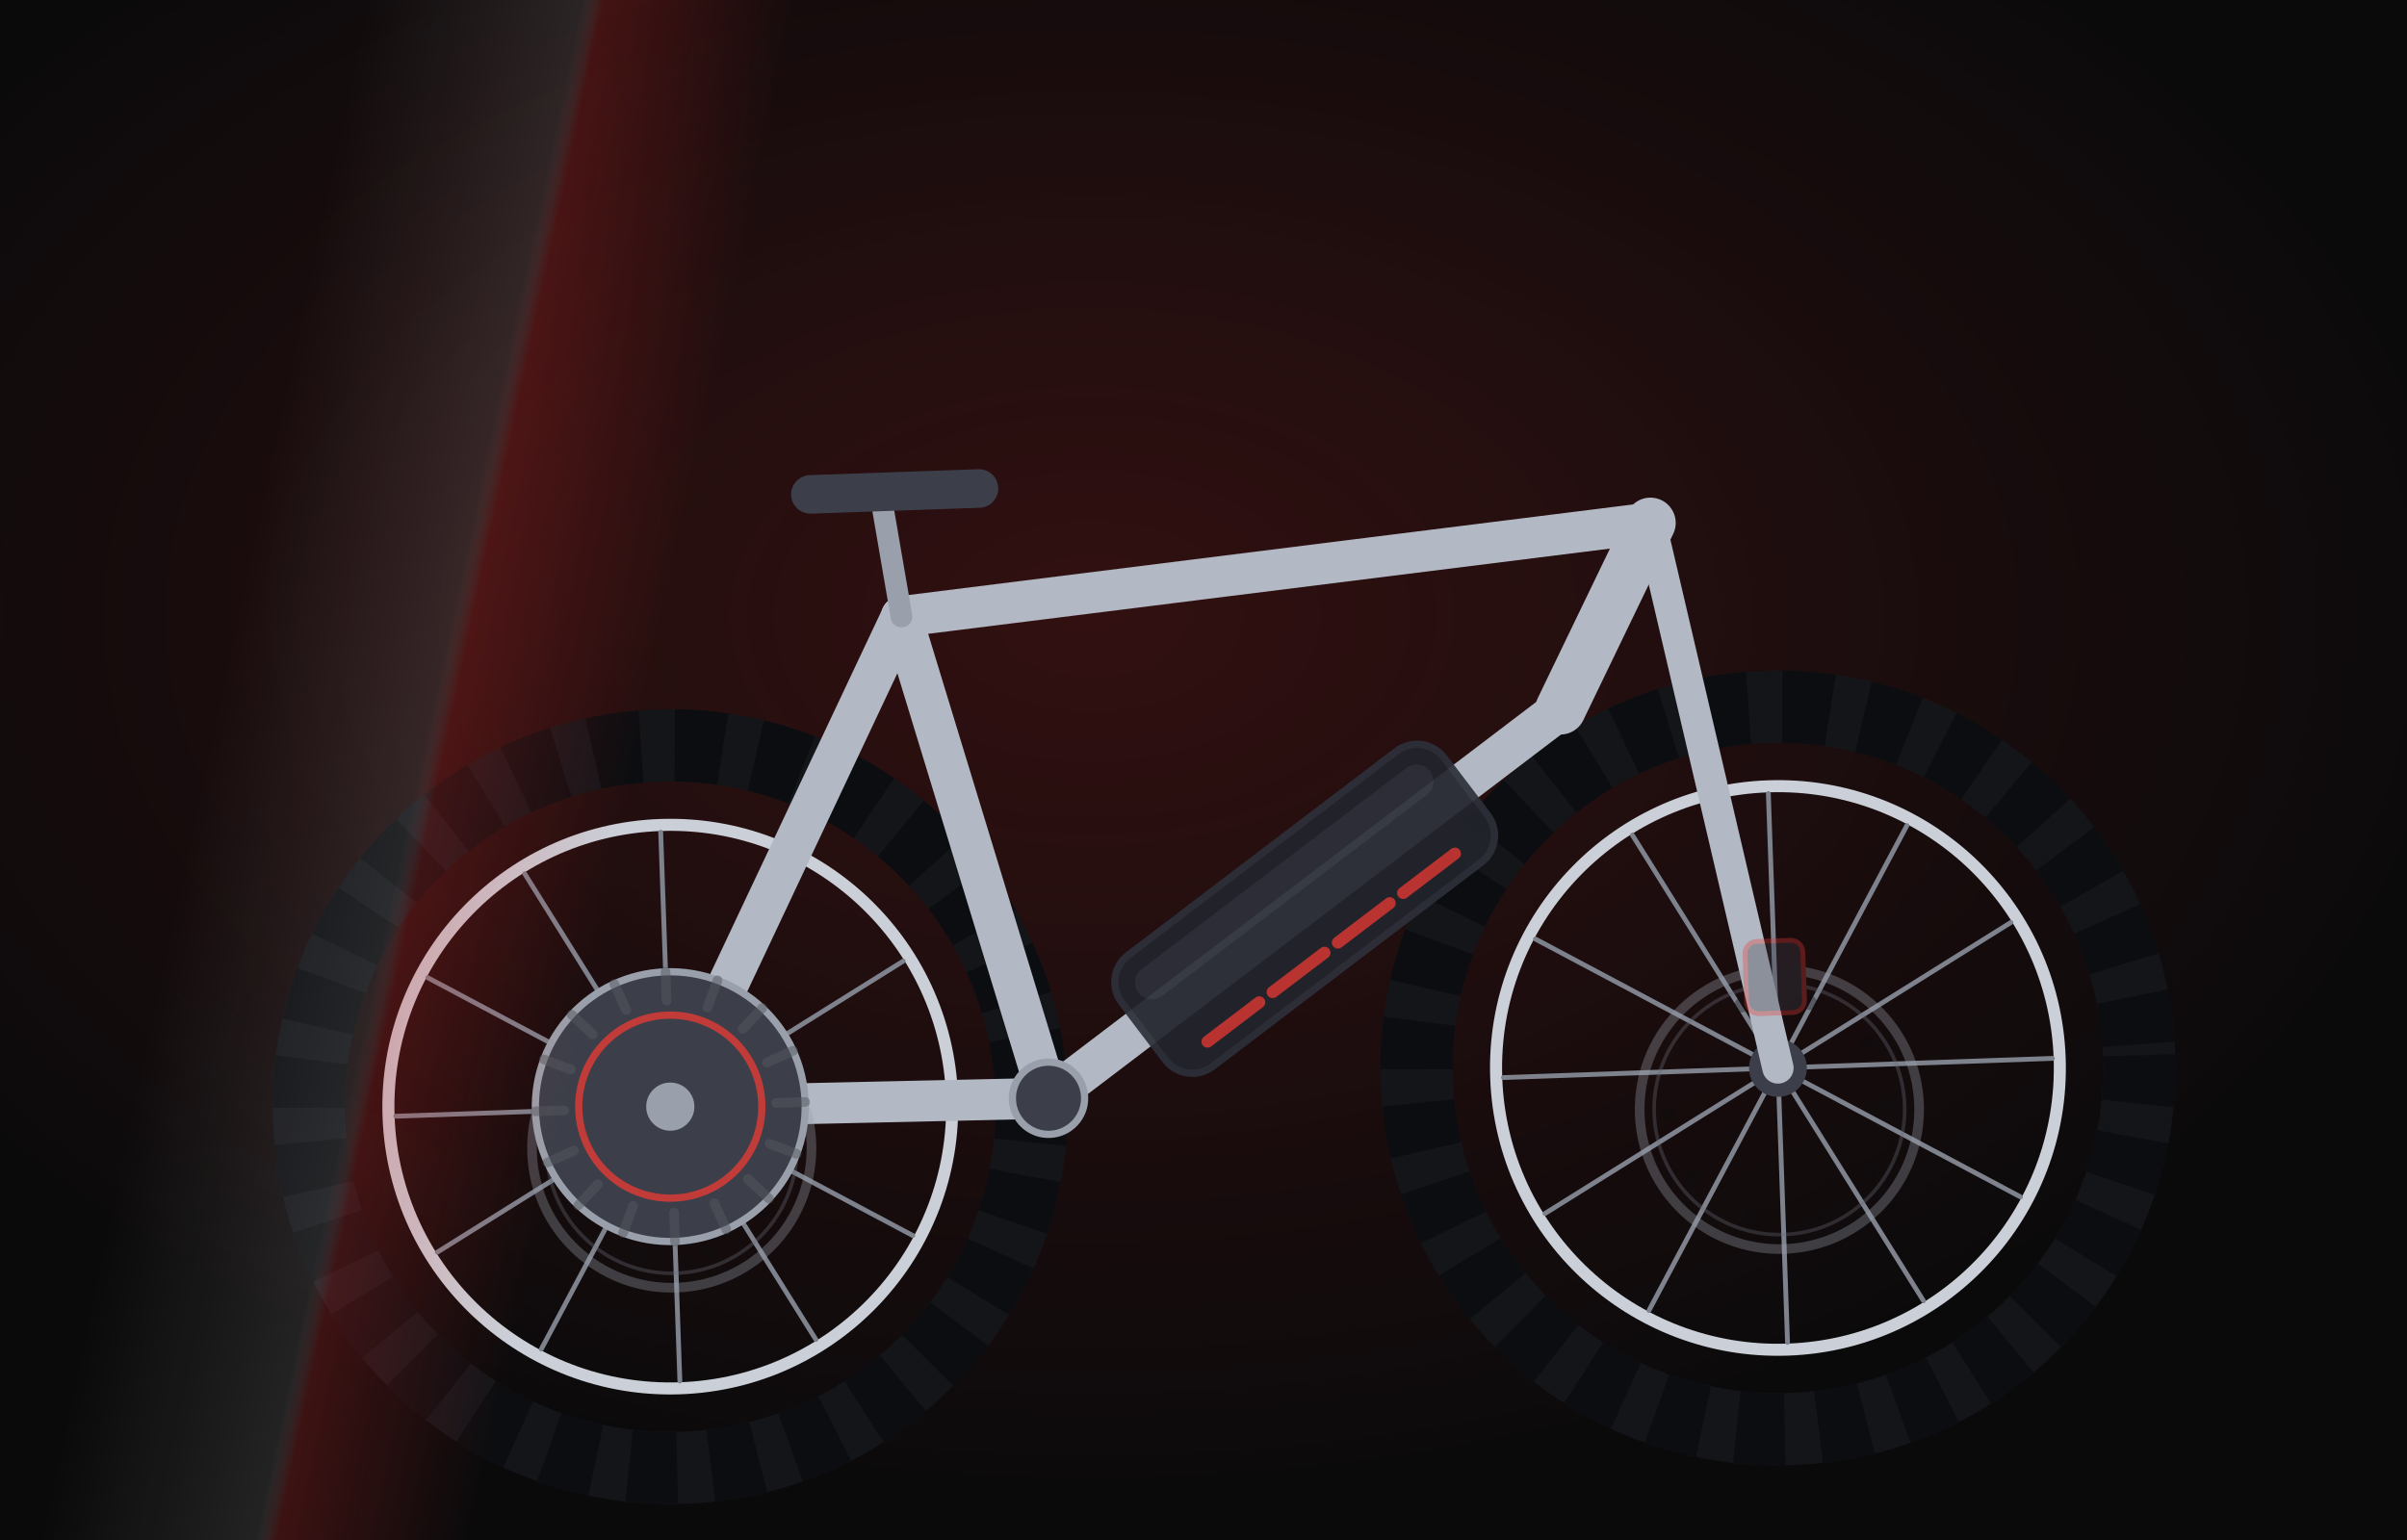
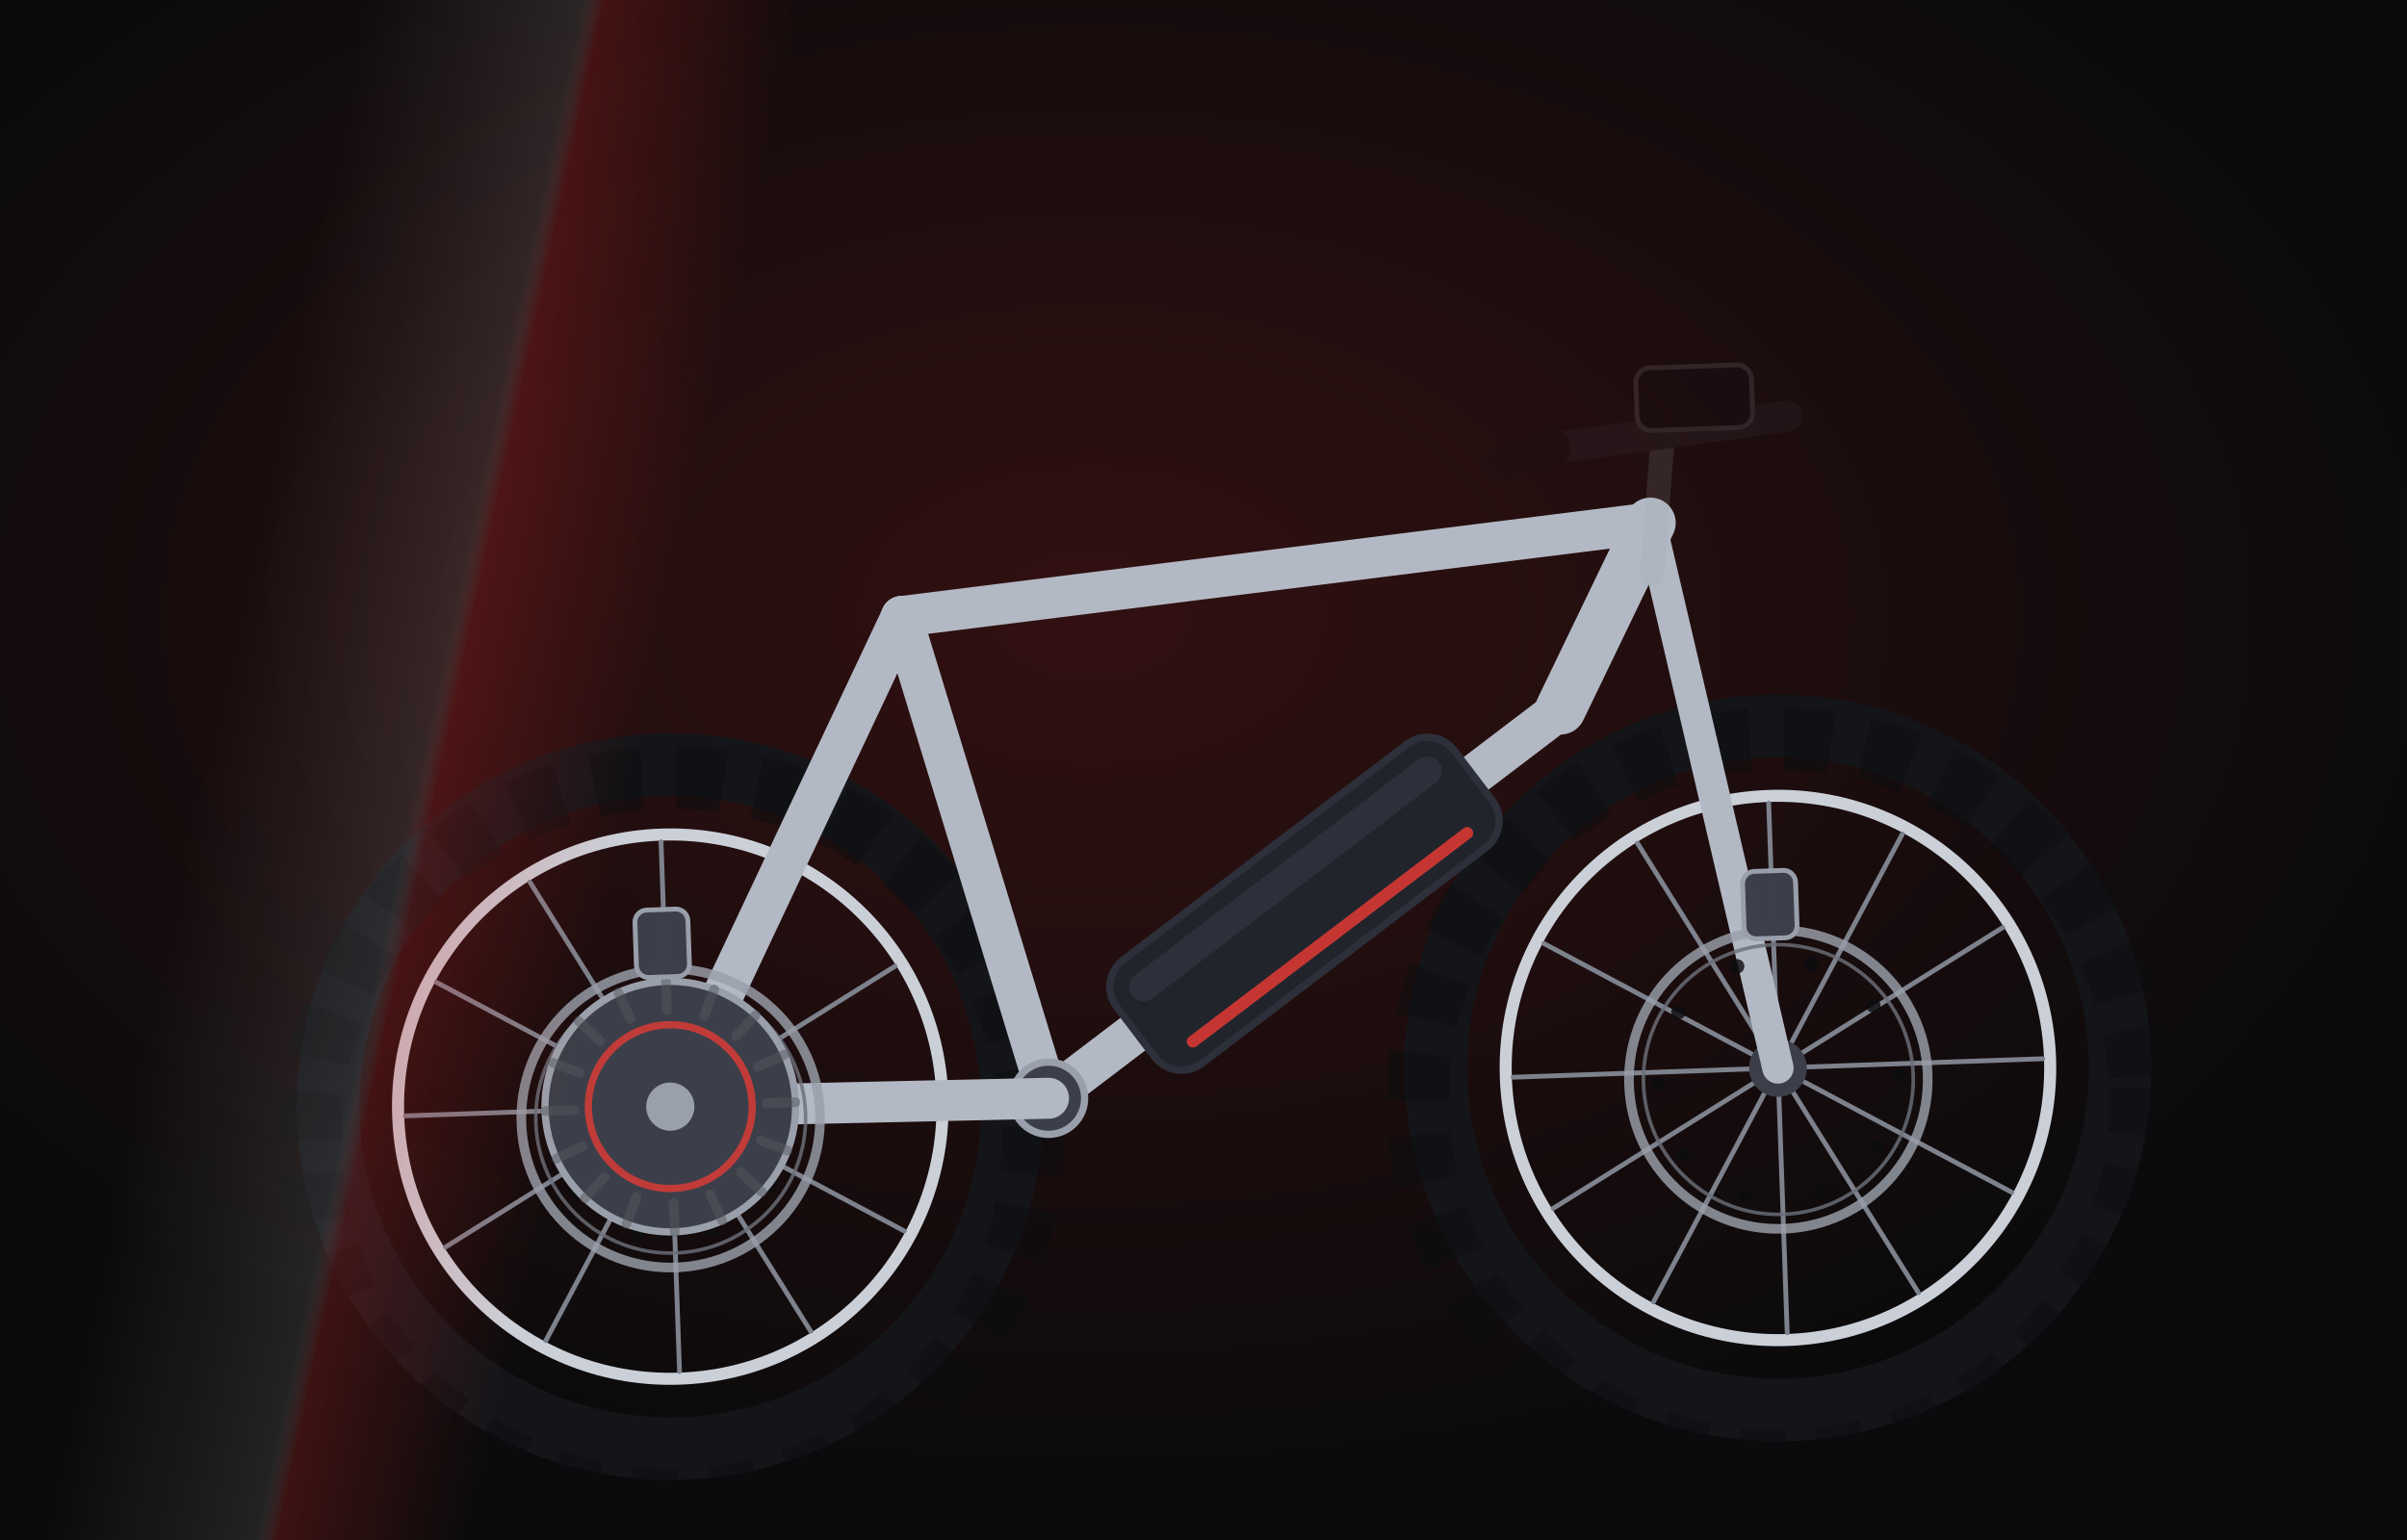
<svg xmlns="http://www.w3.org/2000/svg" viewBox="0 0 1000 640" width="1000" height="640">
  <defs>
    <radialGradient id="glow" cx="45.4%" cy="40%" r="58%">
      <stop offset="0%" stop-color="#d42a28" stop-opacity="0.20" />
      <stop offset="100%" stop-color="#d42a28" stop-opacity="0" />
    </radialGradient>
    <linearGradient id="sweep" x1="0" y1="0" x2="1" y2="0">
      <stop offset="0%" stop-color="#ffffff" stop-opacity="0" />
      <stop offset="50%" stop-color="#ffffff" stop-opacity="0.10" />
      <stop offset="55%" stop-color="#d42a28" stop-opacity="0.25" />
      <stop offset="100%" stop-color="#d42a28" stop-opacity="0" />
    </linearGradient>
  </defs>
  <rect width="1000" height="640" fill="#0a0a0b" />
  <rect width="1000" height="640" fill="url(#glow)" />
  <g transform="translate(500 350) rotate(-2.00) scale(1.001) translate(-500 -350)">
+     <g opacity="1.000" transform="translate(0 0.0)" />
    <g opacity="1.000" transform="translate(0 0.0)">
-       <circle cx="275" cy="452" r="150" fill="none" stroke="#141519" stroke-width="30" />
-       <circle cx="275" cy="452" r="150" fill="none" stroke="#0c0d10" stroke-width="30" stroke-dasharray="20 14" />
-       <circle cx="275" cy="452" r="117" fill="none" stroke="#cbd0d8" stroke-width="5" />
-       <line x1="275" y1="452" x2="389" y2="452" stroke="#7d828d" stroke-width="2" stroke-linecap="round" />
-       <line x1="275" y1="452" x2="373.727" y2="509" stroke="#7d828d" stroke-width="2" stroke-linecap="round" />
-       <line x1="275" y1="452" x2="332" y2="550.727" stroke="#7d828d" stroke-width="2" stroke-linecap="round" />
-       <line x1="275" y1="452" x2="275" y2="566" stroke="#7d828d" stroke-width="2" stroke-linecap="round" />
-       <line x1="275" y1="452" x2="218" y2="550.727" stroke="#7d828d" stroke-width="2" stroke-linecap="round" />
-       <line x1="275" y1="452" x2="176.273" y2="509" stroke="#7d828d" stroke-width="2" stroke-linecap="round" />
-       <line x1="275" y1="452" x2="161" y2="452" stroke="#7d828d" stroke-width="2" stroke-linecap="round" />
-       <line x1="275" y1="452" x2="176.273" y2="395" stroke="#7d828d" stroke-width="2" stroke-linecap="round" />
-       <line x1="275" y1="452" x2="218" y2="353.273" stroke="#7d828d" stroke-width="2" stroke-linecap="round" />
-       <line x1="275" y1="452" x2="275" y2="338" stroke="#7d828d" stroke-width="2" stroke-linecap="round" />
-       <line x1="275" y1="452" x2="332" y2="353.273" stroke="#7d828d" stroke-width="2" stroke-linecap="round" />
-       <line x1="275" y1="452" x2="373.727" y2="395" stroke="#7d828d" stroke-width="2" stroke-linecap="round" />
+       <circle cx="275" cy="452" r="142" fill="none" stroke="#141519" stroke-width="26" />
+       <circle cx="275" cy="452" r="113" fill="none" stroke="#cbd0d8" stroke-width="5" />
+       <line x1="275" y1="452" x2="385" y2="452" stroke="#7d828d" stroke-width="2" stroke-linecap="round" />
+       <line x1="275" y1="452" x2="370.263" y2="507" stroke="#7d828d" stroke-width="2" stroke-linecap="round" />
+       <line x1="275" y1="452" x2="330" y2="547.263" stroke="#7d828d" stroke-width="2" stroke-linecap="round" />
+       <line x1="275" y1="452" x2="275" y2="562" stroke="#7d828d" stroke-width="2" stroke-linecap="round" />
+       <line x1="275" y1="452" x2="220" y2="547.263" stroke="#7d828d" stroke-width="2" stroke-linecap="round" />
+       <line x1="275" y1="452" x2="179.737" y2="507" stroke="#7d828d" stroke-width="2" stroke-linecap="round" />
+       <line x1="275" y1="452" x2="165" y2="452" stroke="#7d828d" stroke-width="2" stroke-linecap="round" />
+       <line x1="275" y1="452" x2="179.737" y2="397" stroke="#7d828d" stroke-width="2" stroke-linecap="round" />
+       <line x1="275" y1="452" x2="220" y2="356.737" stroke="#7d828d" stroke-width="2" stroke-linecap="round" />
+       <line x1="275" y1="452" x2="275" y2="342" stroke="#7d828d" stroke-width="2" stroke-linecap="round" />
+       <line x1="275" y1="452" x2="330" y2="356.737" stroke="#7d828d" stroke-width="2" stroke-linecap="round" />
+       <line x1="275" y1="452" x2="370.263" y2="397" stroke="#7d828d" stroke-width="2" stroke-linecap="round" />
      <circle cx="275" cy="452" r="12" fill="#3c3f49" />
-       <circle cx="735" cy="452" r="150" fill="none" stroke="#141519" stroke-width="30" />
-       <circle cx="735" cy="452" r="150" fill="none" stroke="#0c0d10" stroke-width="30" stroke-dasharray="20 14" />
-       <circle cx="735" cy="452" r="117" fill="none" stroke="#cbd0d8" stroke-width="5" />
-       <line x1="735" y1="452" x2="849" y2="452" stroke="#7d828d" stroke-width="2" stroke-linecap="round" />
-       <line x1="735" y1="452" x2="833.727" y2="509" stroke="#7d828d" stroke-width="2" stroke-linecap="round" />
-       <line x1="735" y1="452" x2="792" y2="550.727" stroke="#7d828d" stroke-width="2" stroke-linecap="round" />
-       <line x1="735" y1="452" x2="735" y2="566" stroke="#7d828d" stroke-width="2" stroke-linecap="round" />
-       <line x1="735" y1="452" x2="678" y2="550.727" stroke="#7d828d" stroke-width="2" stroke-linecap="round" />
-       <line x1="735" y1="452" x2="636.273" y2="509" stroke="#7d828d" stroke-width="2" stroke-linecap="round" />
-       <line x1="735" y1="452" x2="621" y2="452" stroke="#7d828d" stroke-width="2" stroke-linecap="round" />
-       <line x1="735" y1="452" x2="636.273" y2="395" stroke="#7d828d" stroke-width="2" stroke-linecap="round" />
-       <line x1="735" y1="452" x2="678" y2="353.273" stroke="#7d828d" stroke-width="2" stroke-linecap="round" />
-       <line x1="735" y1="452" x2="735" y2="338" stroke="#7d828d" stroke-width="2" stroke-linecap="round" />
-       <line x1="735" y1="452" x2="792" y2="353.273" stroke="#7d828d" stroke-width="2" stroke-linecap="round" />
-       <line x1="735" y1="452" x2="833.727" y2="395" stroke="#7d828d" stroke-width="2" stroke-linecap="round" />
+       <circle cx="735" cy="452" r="142" fill="none" stroke="#141519" stroke-width="26" />
+       <circle cx="735" cy="452" r="113" fill="none" stroke="#cbd0d8" stroke-width="5" />
+       <line x1="735" y1="452" x2="845" y2="452" stroke="#7d828d" stroke-width="2" stroke-linecap="round" />
+       <line x1="735" y1="452" x2="830.263" y2="507" stroke="#7d828d" stroke-width="2" stroke-linecap="round" />
+       <line x1="735" y1="452" x2="790" y2="547.263" stroke="#7d828d" stroke-width="2" stroke-linecap="round" />
+       <line x1="735" y1="452" x2="735" y2="562" stroke="#7d828d" stroke-width="2" stroke-linecap="round" />
+       <line x1="735" y1="452" x2="680" y2="547.263" stroke="#7d828d" stroke-width="2" stroke-linecap="round" />
+       <line x1="735" y1="452" x2="639.737" y2="507" stroke="#7d828d" stroke-width="2" stroke-linecap="round" />
+       <line x1="735" y1="452" x2="625" y2="452" stroke="#7d828d" stroke-width="2" stroke-linecap="round" />
+       <line x1="735" y1="452" x2="639.737" y2="397" stroke="#7d828d" stroke-width="2" stroke-linecap="round" />
+       <line x1="735" y1="452" x2="680" y2="356.737" stroke="#7d828d" stroke-width="2" stroke-linecap="round" />
+       <line x1="735" y1="452" x2="735" y2="342" stroke="#7d828d" stroke-width="2" stroke-linecap="round" />
+       <line x1="735" y1="452" x2="790" y2="356.737" stroke="#7d828d" stroke-width="2" stroke-linecap="round" />
+       <line x1="735" y1="452" x2="830.263" y2="397" stroke="#7d828d" stroke-width="2" stroke-linecap="round" />
      <circle cx="735" cy="452" r="12" fill="#3c3f49" />
+     </g>
+     <g opacity="0.487" transform="translate(0 13.3)">
+       <circle cx="275" cy="452" r="150" fill="none" stroke="#0b0c0f" stroke-width="26" stroke-dasharray="20 14" />
+       <circle cx="735" cy="452" r="150" fill="none" stroke="#0b0c0f" stroke-width="26" stroke-dasharray="20 14" />
    </g>
    <g opacity="1.000" transform="translate(0 0.0)">
      <line x1="432" y1="454" x2="650" y2="300" stroke="#b3b9c4" stroke-width="17" stroke-linecap="round" />
      <line x1="378" y1="252" x2="690" y2="224" stroke="#b3b9c4" stroke-width="17" stroke-linecap="round" />
      <line x1="432" y1="454" x2="378" y2="252" stroke="#b3b9c4" stroke-width="17" stroke-linecap="round" />
      <line x1="650" y1="300" x2="690" y2="224" stroke="#b3b9c4" stroke-width="21" stroke-linecap="round" />
+       <line x1="690" y1="224" x2="735" y2="452" stroke="#b3b9c4" stroke-width="13" stroke-linecap="round" />
+       <circle cx="432" cy="454" r="15" fill="#3c3f49" stroke="#9aa0ab" stroke-width="3" />
      <line x1="432" y1="454" x2="275" y2="452" stroke="#b3b9c4" stroke-width="17" stroke-linecap="round" />
      <line x1="275" y1="452" x2="378" y2="252" stroke="#b3b9c4" stroke-width="17" stroke-linecap="round" />
-       <line x1="690" y1="224" x2="735" y2="452" stroke="#b3b9c4" stroke-width="13" stroke-linecap="round" />
+     </g>
+     <g opacity="0.001" transform="translate(0 26.0)">
      <line x1="378" y1="252" x2="372" y2="208" stroke="#9aa0ab" stroke-width="9" stroke-linecap="round" />
      <rect x="334" y="192" width="86" height="16" rx="8" fill="#3c3f49" />
-       <circle cx="432" cy="454" r="15" fill="#3c3f49" stroke="#9aa0ab" stroke-width="3" />
    </g>
-     <g opacity="0.339" transform="translate(0 17.2)">
-       <circle cx="735" cy="452" r="58" fill="none" stroke="#9aa0ab" stroke-width="4" />
-       <circle cx="735" cy="452" r="52" fill="none" stroke="#6b6f79" stroke-width="1.5" />
-       <circle cx="781" cy="452" r="3" fill="#0b0c0f" />
-       <circle cx="772.215" cy="479.038" r="3" fill="#0b0c0f" />
-       <circle cx="749.215" cy="495.749" r="3" fill="#0b0c0f" />
-       <circle cx="720.785" cy="495.749" r="3" fill="#0b0c0f" />
-       <circle cx="697.785" cy="479.038" r="3" fill="#0b0c0f" />
-       <circle cx="689" cy="452" r="3" fill="#0b0c0f" />
-       <circle cx="697.785" cy="424.962" r="3" fill="#0b0c0f" />
-       <circle cx="720.785" cy="408.251" r="3" fill="#0b0c0f" />
-       <circle cx="749.215" cy="408.251" r="3" fill="#0b0c0f" />
-       <circle cx="772.215" cy="424.962" r="3" fill="#0b0c0f" />
-       <rect x="723" y="382" width="24" height="30" rx="5" fill="#3c3f49" stroke="#e23a34" stroke-width="2" />
-       <circle cx="275" cy="452" r="58" fill="none" stroke="#9aa0ab" stroke-width="4" />
-       <circle cx="275" cy="452" r="52" fill="none" stroke="#6b6f79" stroke-width="1.5" />
-       <circle cx="321" cy="452" r="3" fill="#0b0c0f" />
-       <circle cx="312.215" cy="479.038" r="3" fill="#0b0c0f" />
-       <circle cx="289.215" cy="495.749" r="3" fill="#0b0c0f" />
-       <circle cx="260.785" cy="495.749" r="3" fill="#0b0c0f" />
-       <circle cx="237.785" cy="479.038" r="3" fill="#0b0c0f" />
-       <circle cx="229" cy="452" r="3" fill="#0b0c0f" />
-       <circle cx="237.785" cy="424.962" r="3" fill="#0b0c0f" />
-       <circle cx="260.785" cy="408.251" r="3" fill="#0b0c0f" />
-       <circle cx="289.215" cy="408.251" r="3" fill="#0b0c0f" />
-       <circle cx="312.215" cy="424.962" r="3" fill="#0b0c0f" />
-       <rect x="263" y="382" width="24" height="30" rx="5" fill="#3c3f49" stroke="#e23a34" stroke-width="2" />
+     <g opacity="0.817" transform="translate(0 4.8)">
+       <circle cx="735" cy="452" r="62" fill="none" stroke="#9aa0ab" stroke-width="4" />
+       <circle cx="735" cy="452" r="56" fill="none" stroke="#6b6f79" stroke-width="1.5" />
+       <circle cx="785" cy="452" r="3" fill="#0b0c0f" />
+       <circle cx="775.451" cy="481.389" r="3" fill="#0b0c0f" />
+       <circle cx="750.451" cy="499.553" r="3" fill="#0b0c0f" />
+       <circle cx="719.549" cy="499.553" r="3" fill="#0b0c0f" />
+       <circle cx="694.549" cy="481.389" r="3" fill="#0b0c0f" />
+       <circle cx="685" cy="452" r="3" fill="#0b0c0f" />
+       <circle cx="694.549" cy="422.611" r="3" fill="#0b0c0f" />
+       <circle cx="719.549" cy="404.447" r="3" fill="#0b0c0f" />
+       <circle cx="750.451" cy="404.447" r="3" fill="#0b0c0f" />
+       <circle cx="775.451" cy="422.611" r="3" fill="#0b0c0f" />
+       <circle cx="275" cy="452" r="62" fill="none" stroke="#9aa0ab" stroke-width="4" />
+       <circle cx="275" cy="452" r="56" fill="none" stroke="#6b6f79" stroke-width="1.5" />
+       <circle cx="325" cy="452" r="3" fill="#0b0c0f" />
+       <circle cx="315.451" cy="481.389" r="3" fill="#0b0c0f" />
+       <circle cx="290.451" cy="499.553" r="3" fill="#0b0c0f" />
+       <circle cx="259.549" cy="499.553" r="3" fill="#0b0c0f" />
+       <circle cx="234.549" cy="481.389" r="3" fill="#0b0c0f" />
+       <circle cx="225" cy="452" r="3" fill="#0b0c0f" />
+       <circle cx="234.549" cy="422.611" r="3" fill="#0b0c0f" />
+       <circle cx="259.549" cy="404.447" r="3" fill="#0b0c0f" />
+       <circle cx="290.451" cy="404.447" r="3" fill="#0b0c0f" />
+       <circle cx="315.451" cy="422.611" r="3" fill="#0b0c0f" />
    </g>
-     <g opacity="0.921" transform="translate(0 2.1)">
+     <g opacity="1.000" transform="translate(0 0.0)">
      <g transform="translate(541 377) rotate(-35.23823)">
-         <rect x="-84" y="-29" width="168" height="58" rx="14" fill="#22242c" stroke="#2d303a" stroke-width="3" />
-         <rect x="-76" y="-21" width="152" height="14" rx="7" fill="#2d303a" />
-         <rect x="-68" y="17" width="32" height="5" rx="2.5" fill="#e23a34" opacity="0.85" />
-         <rect x="-34" y="17" width="32" height="5" rx="2.5" fill="#e23a34" opacity="0.85" />
-         <rect x="0" y="17" width="32" height="5" rx="2.5" fill="#e23a34" opacity="0.85" />
-         <rect x="34" y="17" width="32" height="5" rx="2.5" fill="#e23a34" opacity="0.85" />
+         <rect x="-88" y="-27" width="176" height="54" rx="14" fill="#22242c" stroke="#2d303a" stroke-width="3" />
+         <rect x="-80" y="-19" width="160" height="12" rx="6" fill="#2d303a" />
+         <rect x="-74" y="15" width="148" height="5" rx="2.5" fill="#e23a34" opacity="0.85" />
      </g>
    </g>
    <g opacity="1.000" transform="translate(0 0.0)">
-       <circle cx="275" cy="452" r="56" fill="#3c3f49" stroke="#9aa0ab" stroke-width="3" />
-       <line x1="319" y1="452" x2="331" y2="452" stroke="#54586180" stroke-width="4" stroke-linecap="round" />
-       <line x1="315.651" y1="468.838" x2="326.737" y2="473.43" stroke="#54586180" stroke-width="4" stroke-linecap="round" />
-       <line x1="306.113" y1="483.113" x2="314.598" y2="491.598" stroke="#54586180" stroke-width="4" stroke-linecap="round" />
-       <line x1="291.838" y1="492.651" x2="296.43" y2="503.737" stroke="#54586180" stroke-width="4" stroke-linecap="round" />
-       <line x1="275" y1="496" x2="275" y2="508" stroke="#54586180" stroke-width="4" stroke-linecap="round" />
-       <line x1="258.162" y1="492.651" x2="253.57" y2="503.737" stroke="#54586180" stroke-width="4" stroke-linecap="round" />
-       <line x1="243.887" y1="483.113" x2="235.402" y2="491.598" stroke="#54586180" stroke-width="4" stroke-linecap="round" />
-       <line x1="234.349" y1="468.838" x2="223.263" y2="473.43" stroke="#54586180" stroke-width="4" stroke-linecap="round" />
-       <line x1="231" y1="452" x2="219" y2="452" stroke="#54586180" stroke-width="4" stroke-linecap="round" />
-       <line x1="234.349" y1="435.162" x2="223.263" y2="430.57" stroke="#54586180" stroke-width="4" stroke-linecap="round" />
-       <line x1="243.887" y1="420.887" x2="235.402" y2="412.402" stroke="#54586180" stroke-width="4" stroke-linecap="round" />
-       <line x1="258.162" y1="411.349" x2="253.57" y2="400.263" stroke="#54586180" stroke-width="4" stroke-linecap="round" />
-       <line x1="275" y1="408" x2="275" y2="396" stroke="#54586180" stroke-width="4" stroke-linecap="round" />
-       <line x1="291.838" y1="411.349" x2="296.43" y2="400.263" stroke="#54586180" stroke-width="4" stroke-linecap="round" />
-       <line x1="306.113" y1="420.887" x2="314.598" y2="412.402" stroke="#54586180" stroke-width="4" stroke-linecap="round" />
-       <line x1="315.651" y1="435.162" x2="326.737" y2="430.57" stroke="#54586180" stroke-width="4" stroke-linecap="round" />
-       <circle cx="275" cy="452" r="38" fill="none" stroke="#e23a34" stroke-width="3" opacity="0.8" />
+       <circle cx="275" cy="452" r="52" fill="#3c3f49" stroke="#9aa0ab" stroke-width="3" />
+       <line x1="315" y1="452" x2="327" y2="452" stroke="#54586180" stroke-width="4" stroke-linecap="round" />
+       <line x1="311.955" y1="467.307" x2="323.042" y2="471.9" stroke="#54586180" stroke-width="4" stroke-linecap="round" />
+       <line x1="303.284" y1="480.284" x2="311.77" y2="488.77" stroke="#54586180" stroke-width="4" stroke-linecap="round" />
+       <line x1="290.307" y1="488.955" x2="294.9" y2="500.042" stroke="#54586180" stroke-width="4" stroke-linecap="round" />
+       <line x1="275" y1="492" x2="275" y2="504" stroke="#54586180" stroke-width="4" stroke-linecap="round" />
+       <line x1="259.693" y1="488.955" x2="255.1" y2="500.042" stroke="#54586180" stroke-width="4" stroke-linecap="round" />
+       <line x1="246.716" y1="480.284" x2="238.23" y2="488.77" stroke="#54586180" stroke-width="4" stroke-linecap="round" />
+       <line x1="238.045" y1="467.307" x2="226.958" y2="471.9" stroke="#54586180" stroke-width="4" stroke-linecap="round" />
+       <line x1="235" y1="452" x2="223" y2="452" stroke="#54586180" stroke-width="4" stroke-linecap="round" />
+       <line x1="238.045" y1="436.693" x2="226.958" y2="432.1" stroke="#54586180" stroke-width="4" stroke-linecap="round" />
+       <line x1="246.716" y1="423.716" x2="238.23" y2="415.23" stroke="#54586180" stroke-width="4" stroke-linecap="round" />
+       <line x1="259.693" y1="415.045" x2="255.1" y2="403.958" stroke="#54586180" stroke-width="4" stroke-linecap="round" />
+       <line x1="275" y1="412" x2="275" y2="400" stroke="#54586180" stroke-width="4" stroke-linecap="round" />
+       <line x1="290.307" y1="415.045" x2="294.9" y2="403.958" stroke="#54586180" stroke-width="4" stroke-linecap="round" />
+       <line x1="303.284" y1="423.716" x2="311.77" y2="415.23" stroke="#54586180" stroke-width="4" stroke-linecap="round" />
+       <line x1="311.955" y1="436.693" x2="323.042" y2="432.1" stroke="#54586180" stroke-width="4" stroke-linecap="round" />
+       <circle cx="275" cy="452" r="34" fill="none" stroke="#e23a34" stroke-width="3" opacity="0.8" />
      <circle cx="275" cy="452" r="10" fill="#9aa0ab" />
    </g>
-     <g opacity="0.000" transform="translate(0 26.0)">
-       <path d="M398 246 L660 220 L660 244 L398 274 Z" fill="#1c1d22" opacity="0.92" />
-       <path d="M700 230 q40 6 44 74 l-30 6 q-14 -44 -32 -60 Z" fill="#1c1d22" opacity="0.92" />
-       <rect x="408" y="254" width="70" height="4" rx="2" fill="#e23a34" opacity="0.7" />
+     <g opacity="0.996" transform="translate(0 0.1)">
+       <rect x="723" y="370" width="22" height="28" rx="5" fill="#3c3f49" stroke="#9aa0ab" stroke-width="2" />
+       <rect x="263" y="370" width="22" height="28" rx="5" fill="#3c3f49" stroke="#9aa0ab" stroke-width="2" />
    </g>
    <g opacity="0.000" transform="translate(0 26.0)">
+       <line x1="432" y1="454" x2="650" y2="300" stroke="#1c1d22" stroke-width="10" stroke-linecap="round" />
+       <line x1="378" y1="252" x2="690" y2="224" stroke="#1c1d22" stroke-width="10" stroke-linecap="round" />
+       <path d="M398 248 L660 222 L660 242 L398 272 Z" fill="#1c1d22" opacity="0.9" />
+     </g>
+     <g opacity="0.000" transform="translate(0 26.0)" />
+     <g opacity="0.000" transform="translate(0 26.0)" />
+     <g opacity="0.164" transform="translate(0 21.7)">
      <line x1="690" y1="224" x2="696" y2="170" stroke="#9aa0ab" stroke-width="10" stroke-linecap="round" />
      <line x1="650" y1="170" x2="748" y2="160" stroke="#3c3f49" stroke-width="13" stroke-linecap="round" />
      <line x1="650" y1="170" x2="628" y2="176" stroke="#141519" stroke-width="16" stroke-linecap="round" />
-       <rect x="686" y="138" width="40" height="26" rx="6" fill="#0d0e12" stroke="#9aa0ab" stroke-width="2" />
-       <rect x="690" y="142" width="32" height="18" rx="3" fill="#33363f" opacity="1" />
+       <rect x="686" y="138" width="48" height="26" rx="6" fill="#0d0e12" stroke="#9aa0ab" stroke-width="2" />
    </g>
  </g>
  <g transform="translate(242 0) skewX(-12)">
    <rect x="-90" y="-100" width="180" height="840" fill="url(#sweep)" />
  </g>
</svg>
